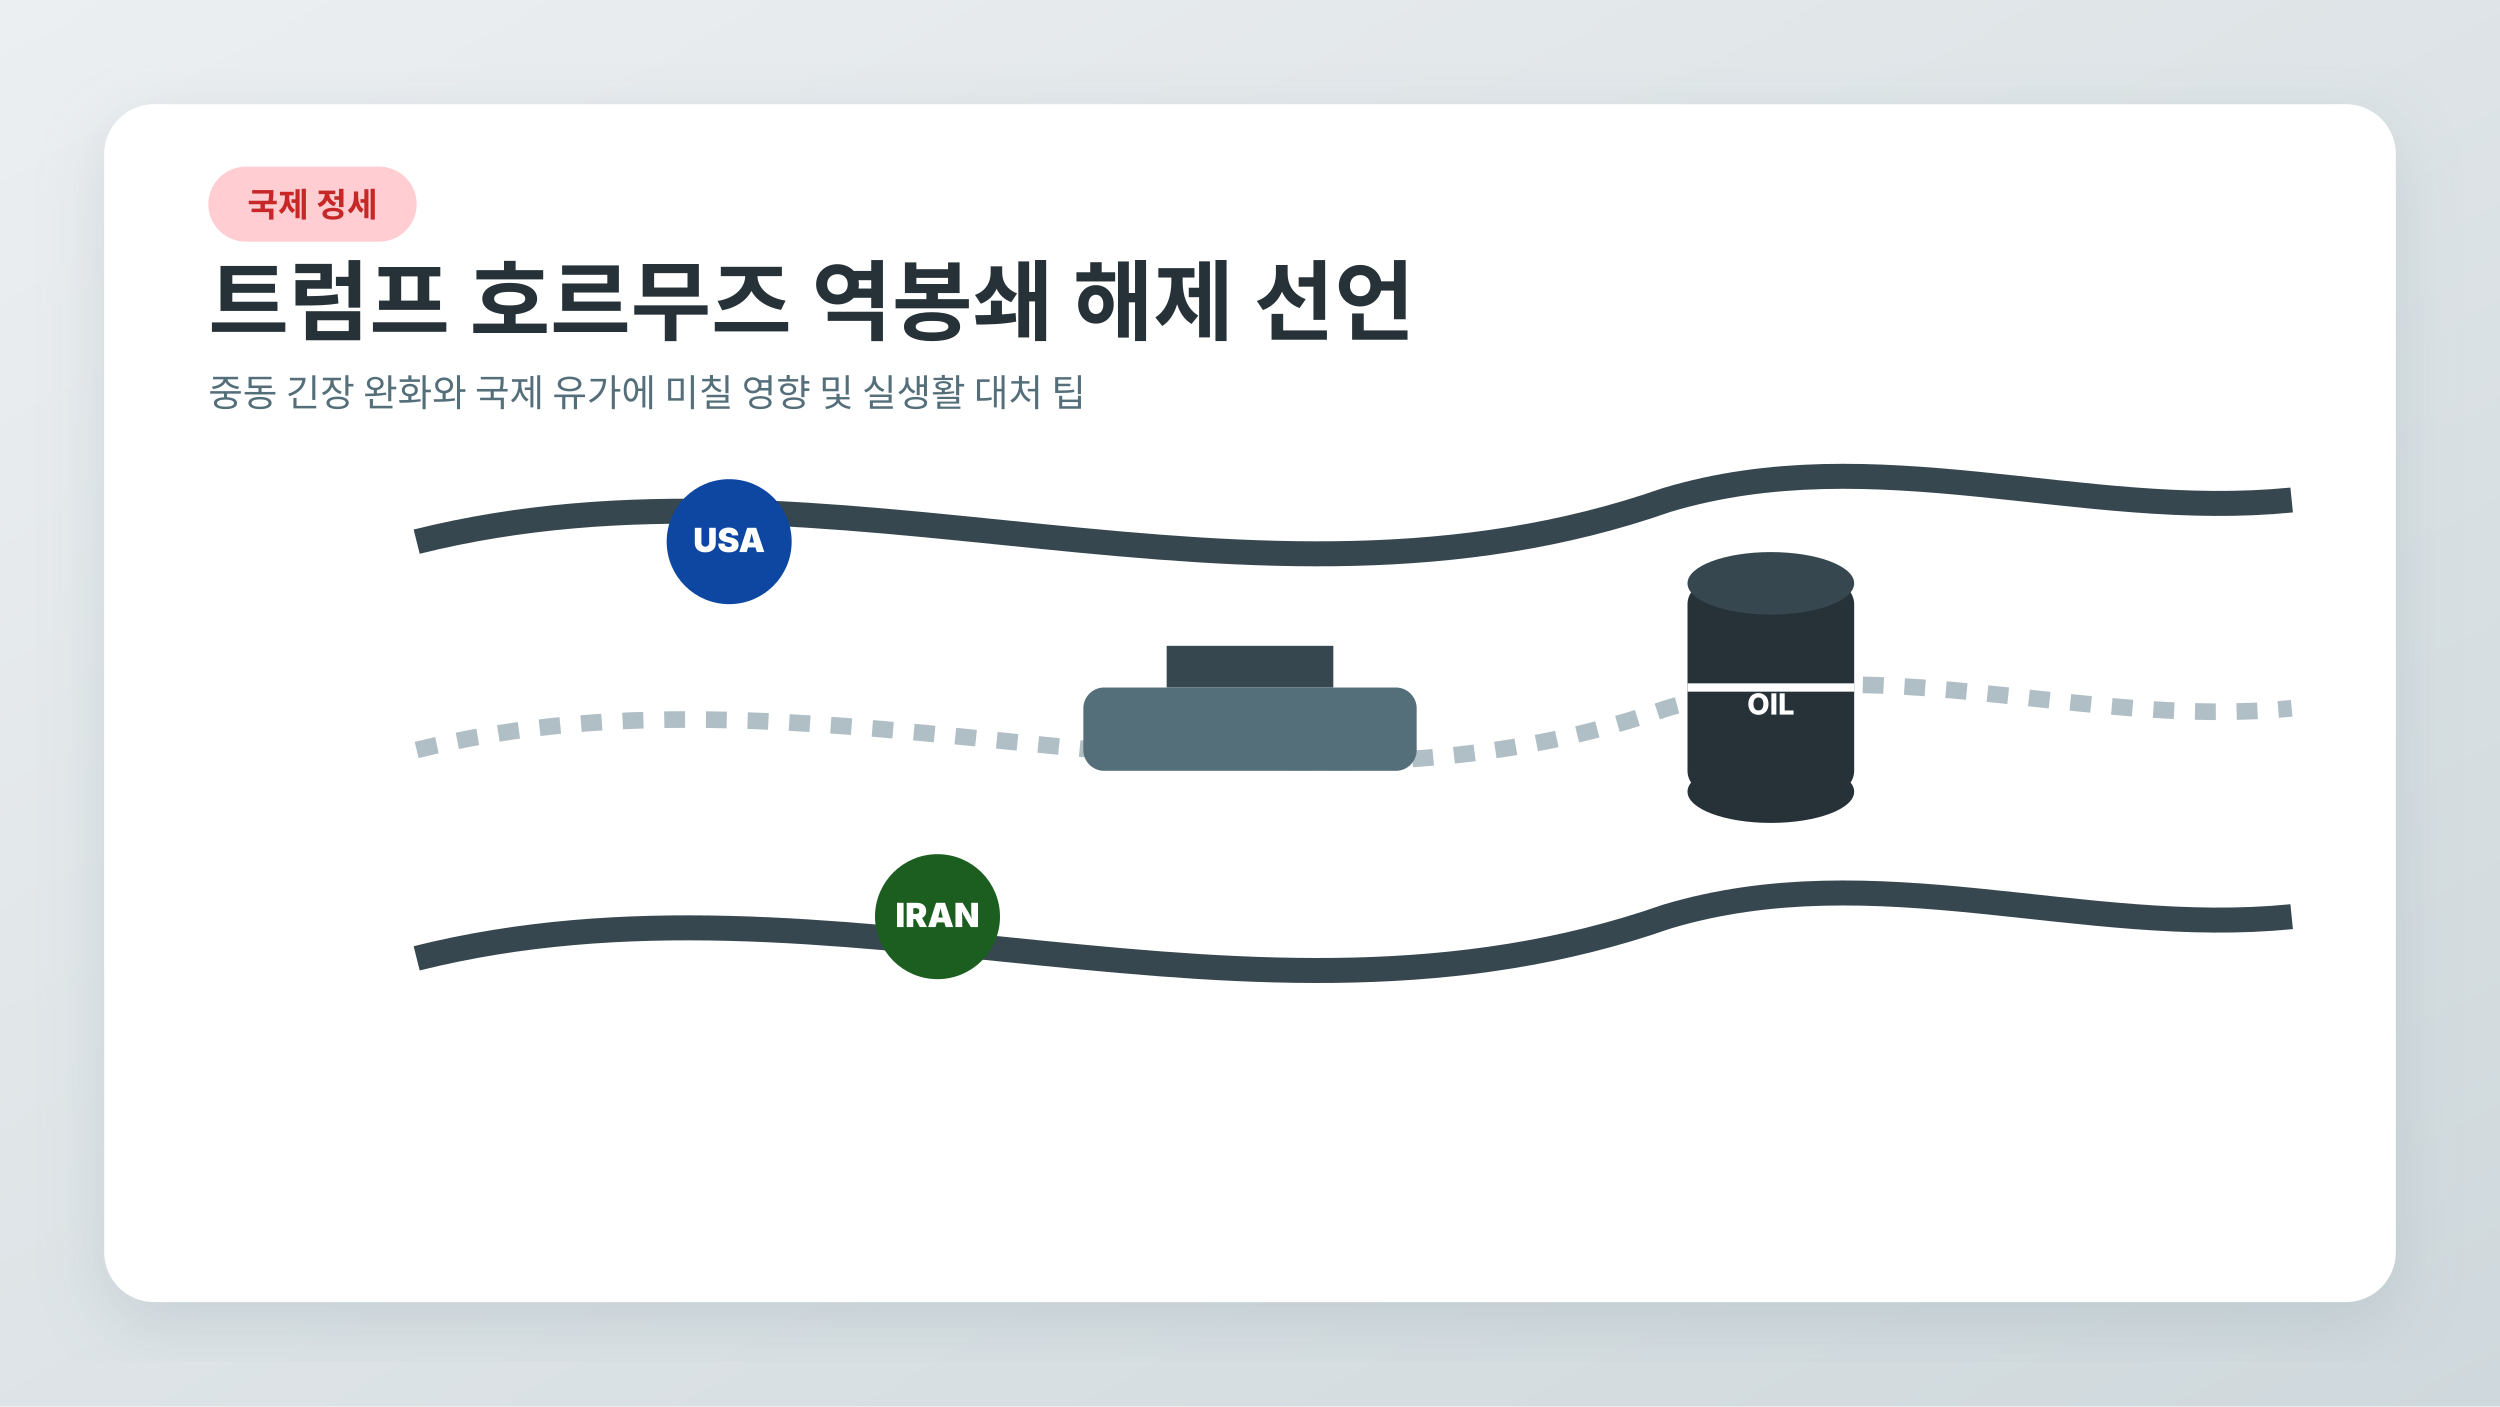
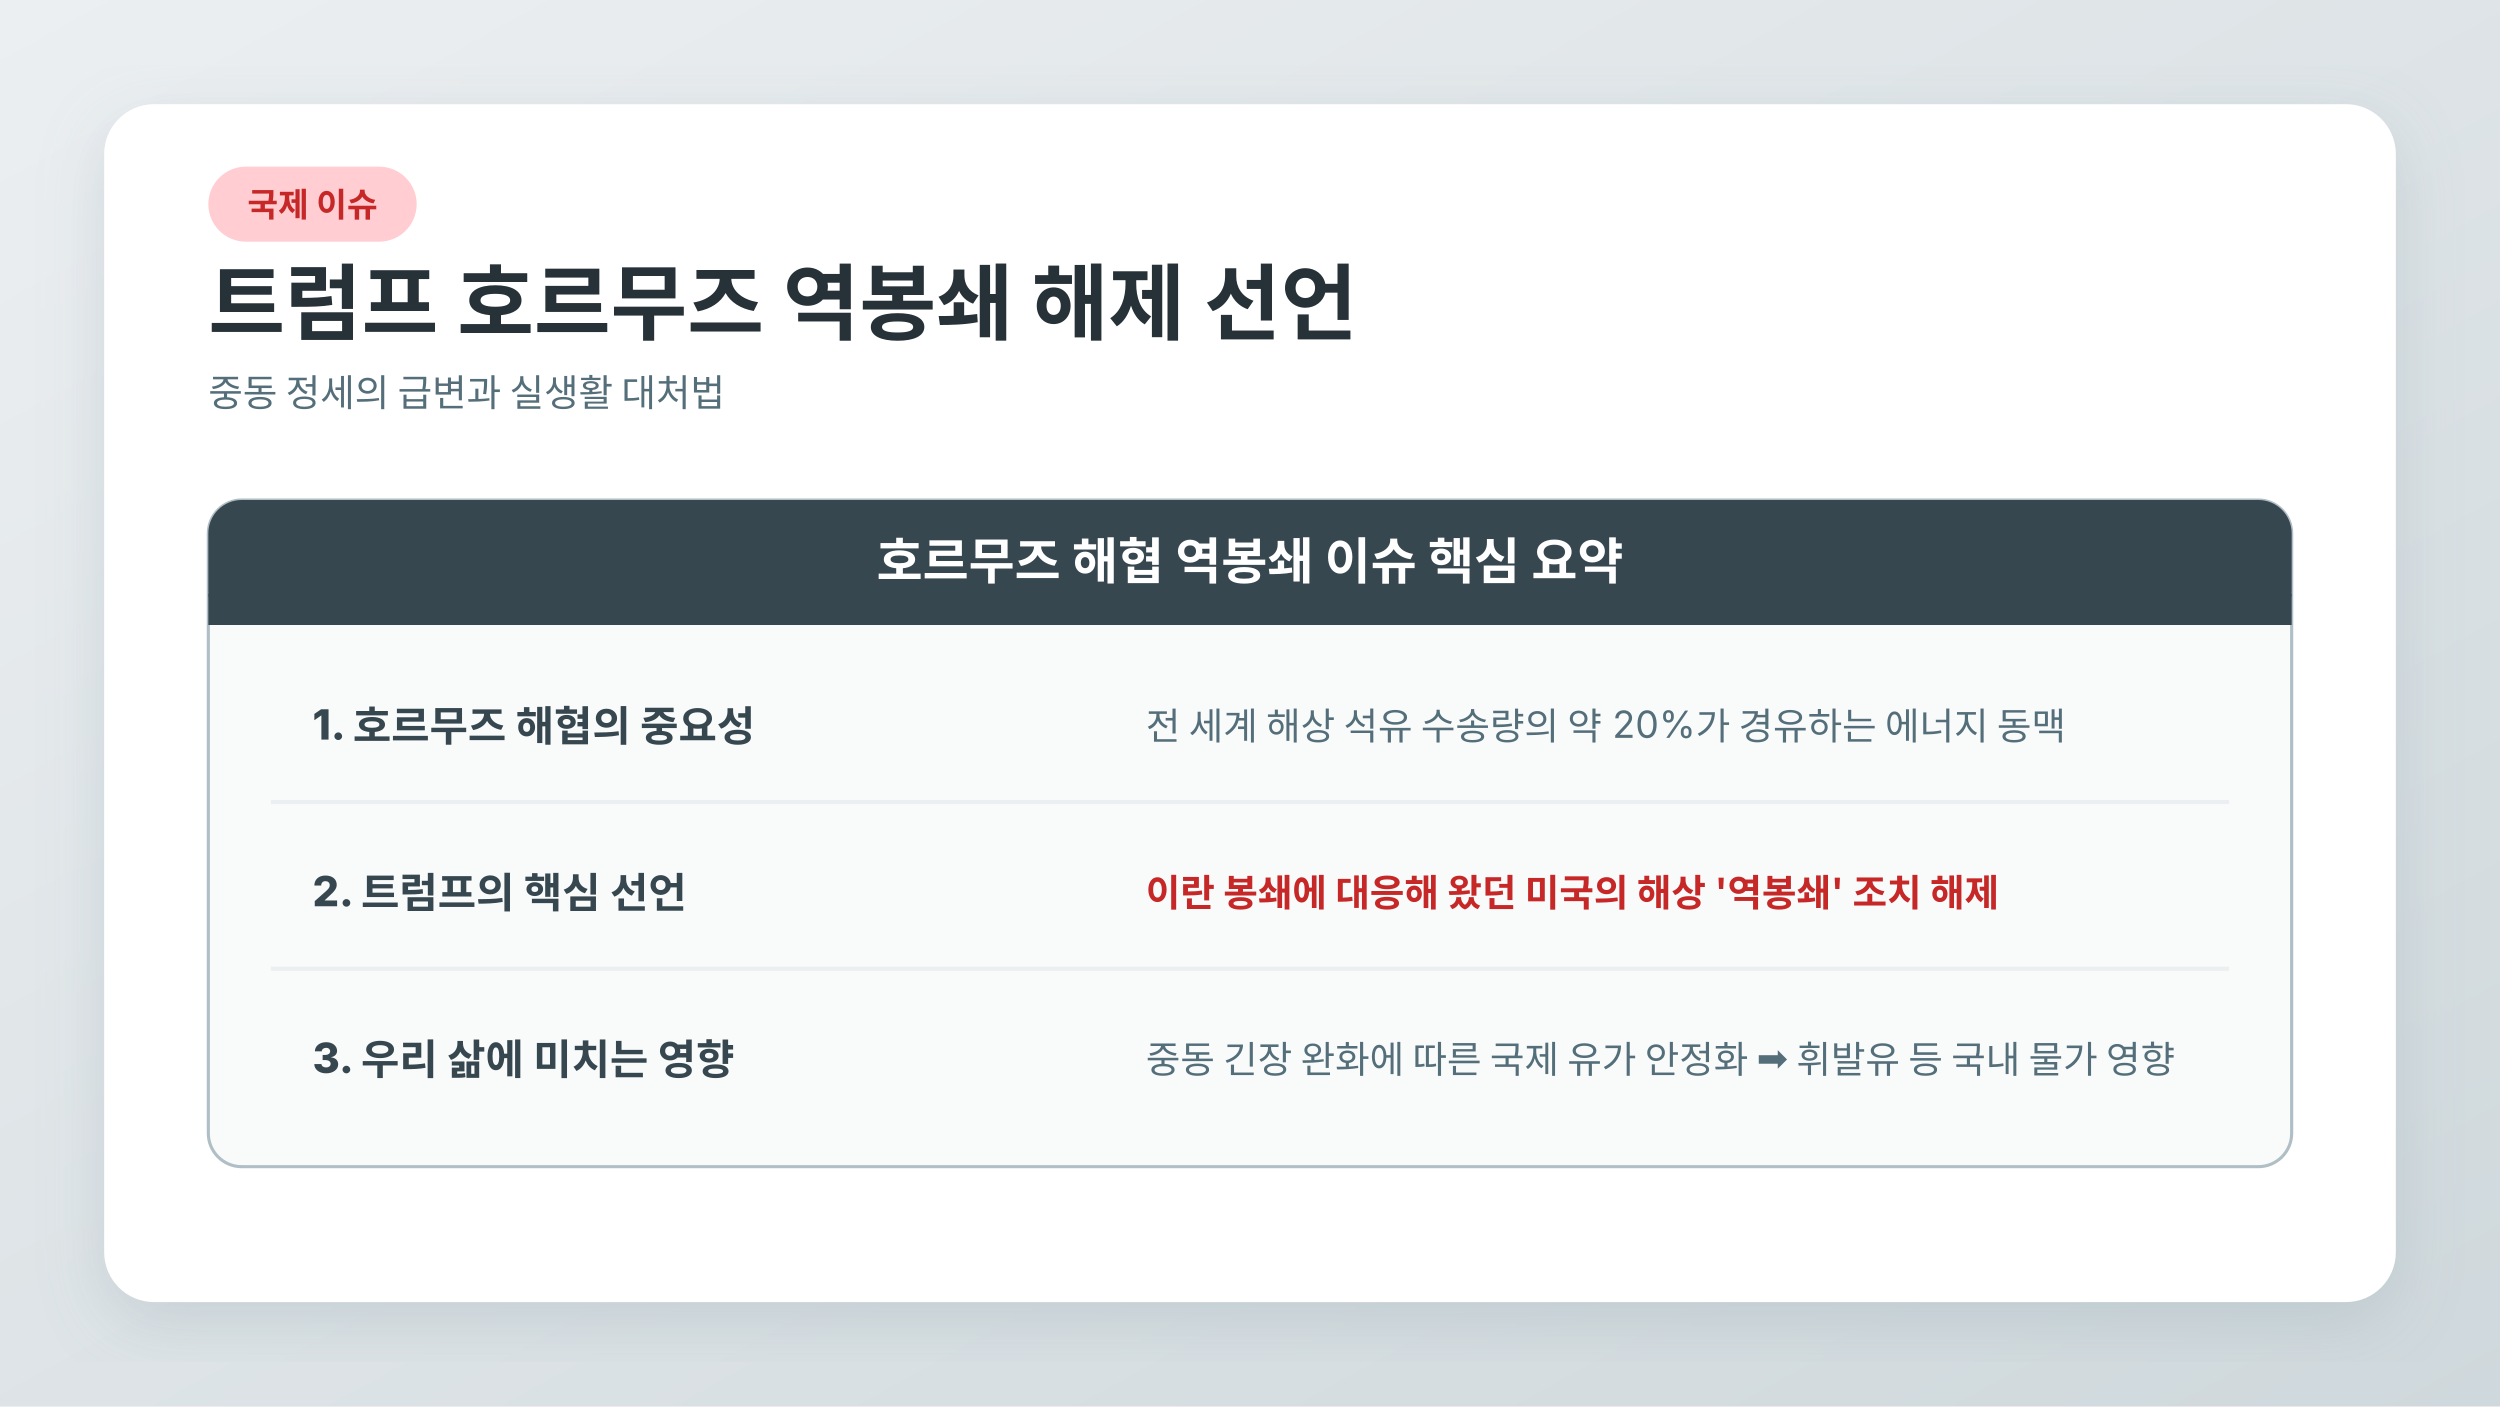
<svg xmlns="http://www.w3.org/2000/svg" viewBox="0 0 1200 675" width="1200" height="675">
  <defs>
    <linearGradient id="bg" x1="0%" y1="0%" x2="100%" y2="100%">
      <stop offset="0%" stop-color="#ECEFF1" />
      <stop offset="100%" stop-color="#CFD8DC" />
    </linearGradient>
-     <filter id="cardShadow" x="-5%" y="-5%" width="110%" height="110%">
+     <filter id="shadow" x="-5%" y="-5%" width="110%" height="110%">
      <feDropShadow dx="0" dy="10" stdDeviation="15" flood-color="#90A4AE" flood-opacity="0.3" />
    </filter>
  </defs>
  <rect width="1200" height="675" fill="url(#bg)" />
-   <rect x="50" y="50" width="1100" height="575" rx="24" fill="#FFFFFF" filter="url(#cardShadow)" />
+   <rect x="50" y="50" width="1100" height="575" rx="24" fill="#FFFFFF" filter="url(#shadow)" />
  <g transform="translate(100, 110)">
    <rect x="0" y="-30" width="100" height="36" rx="18" fill="#FFCDD2" />
-     <text x="50" y="-6" font-family="'Inter', 'Noto Sans KR', sans-serif" font-size="16" font-weight="700" fill="#C62828" text-anchor="middle">국제 정세</text>
-     <text x="0" y="50" font-family="'Inter', 'Noto Sans KR', sans-serif" font-size="42" font-weight="800" fill="#263238">트럼프 호르무즈 역봉쇄 해제 선언</text>
-     <text x="0" y="85" font-family="'Inter', 'Noto Sans KR', sans-serif" font-size="18" fill="#546E7A">중동 긴장 완화와 국제 유가에 미칠 영향 및 실생활 대처 팁</text>
+     <text x="50" y="-6" font-family="'Inter', 'Noto Sans KR', sans-serif" font-size="16" font-weight="700" fill="#C62828" text-anchor="middle">국제 이슈</text>
+     <text x="0" y="50" font-family="'Inter', 'Noto Sans KR', sans-serif" font-size="40" font-weight="800" fill="#263238">트럼프 호르무즈 역봉쇄 해제 선언</text>
+     <text x="0" y="85" font-family="'Inter', 'Noto Sans KR', sans-serif" font-size="18" fill="#546E7A">중동 정세의 급변과 실생활 대처법</text>
  </g>
-   <g transform="translate(600, 360)">
-     <path d="M -400,0 C -200,-50 0,50 200,-20 C 300,-50 400,-10 500,-20" fill="none" stroke="#B0BEC5" stroke-width="8" stroke-dasharray="10 10" />
-     <path d="M -400,-100 C -200,-150 0,-50 200,-120 C 300,-150 400,-110 500,-120" fill="none" stroke="#37474F" stroke-width="12" />
-     <path d="M -400,100 C -200,50 0,150 200,80 C 300,50 400,90 500,80" fill="none" stroke="#37474F" stroke-width="12" />
-     <rect x="-80" y="-30" width="160" height="40" rx="10" fill="#546E7A" />
-     <rect x="-40" y="-50" width="80" height="20" fill="#37474F" />
-     <g transform="translate(250, -20)">
-       <rect x="-40" y="-60" width="80" height="100" rx="10" fill="#263238" />
-       <ellipse cx="0" cy="-60" rx="40" ry="15" fill="#37474F" />
-       <ellipse cx="0" cy="40" rx="40" ry="15" fill="#263238" />
-       <line x1="-40" y1="-10" x2="40" y2="-10" stroke="#FFFFFF" stroke-width="4" />
-       <text x="0" y="3" font-family="'Inter', sans-serif" font-size="14" font-weight="800" fill="#FFFFFF" text-anchor="middle">OIL</text>
-     </g>
-     <circle cx="-250" cy="-100" r="30" fill="#0D47A1" />
-     <text x="-250" y="-95" font-family="'Inter', sans-serif" font-weight="900" fill="#FFFFFF" font-size="16" text-anchor="middle">USA</text>
-     <circle cx="-150" cy="80" r="30" fill="#1B5E20" />
-     <text x="-150" y="85" font-family="'Inter', sans-serif" font-weight="900" fill="#FFFFFF" font-size="16" text-anchor="middle">IRAN</text>
+   <g transform="translate(100, 240)">
+     <rect x="0" y="0" width="1000" height="320" rx="16" fill="#F9FBFB" stroke="#B0BEC5" stroke-width="1.5" />
+     <rect x="0" y="0" width="1000" height="60" rx="16" fill="#37474F" />
+     <rect x="0" y="45" width="1000" height="15" fill="#37474F" />
+     <text x="500" y="38" font-family="'Inter', 'Noto Sans KR', sans-serif" font-size="24" font-weight="700" fill="#FFFFFF" text-anchor="middle">호르무즈 해협 역봉쇄 이슈 핵심 요약</text>
+     <text x="50" y="115" font-family="'Inter', 'Noto Sans KR', sans-serif" font-size="20" font-weight="800" fill="#37474F">1. 호르무즈 해협의 중요성</text>
+     <text x="450" y="115" font-family="'Inter', 'Noto Sans KR', sans-serif" font-size="18" fill="#546E7A">전 세계 해상 석유 수송량의 약 20%가 경유하는 에너지 동맥</text>
+     <line x1="30" y1="145" x2="970" y2="145" stroke="#ECEFF1" stroke-width="2" />
+     <text x="50" y="195" font-family="'Inter', 'Noto Sans KR', sans-serif" font-size="20" font-weight="800" fill="#37474F">2. 트럼프의 핵심 선언</text>
+     <text x="450" y="195" font-family="'Inter', 'Noto Sans KR', sans-serif" font-size="18" fill="#C62828" font-weight="700">이란 봉쇄에 대응해 왔던 미국의 해상 '역봉쇄' 조치 해제</text>
+     <line x1="30" y1="225" x2="970" y2="225" stroke="#ECEFF1" stroke-width="2" />
+     <text x="50" y="275" font-family="'Inter', 'Noto Sans KR', sans-serif" font-size="20" font-weight="800" fill="#37474F">3. 우리 삶에 미치는 영향</text>
+     <text x="450" y="275" font-family="'Inter', 'Noto Sans KR', sans-serif" font-size="18" fill="#546E7A">중동 긴장 완화에 따른 국제 유가 안정화 ➡️ 휘발유 등 국내 물가 영향</text>
  </g>
</svg>
